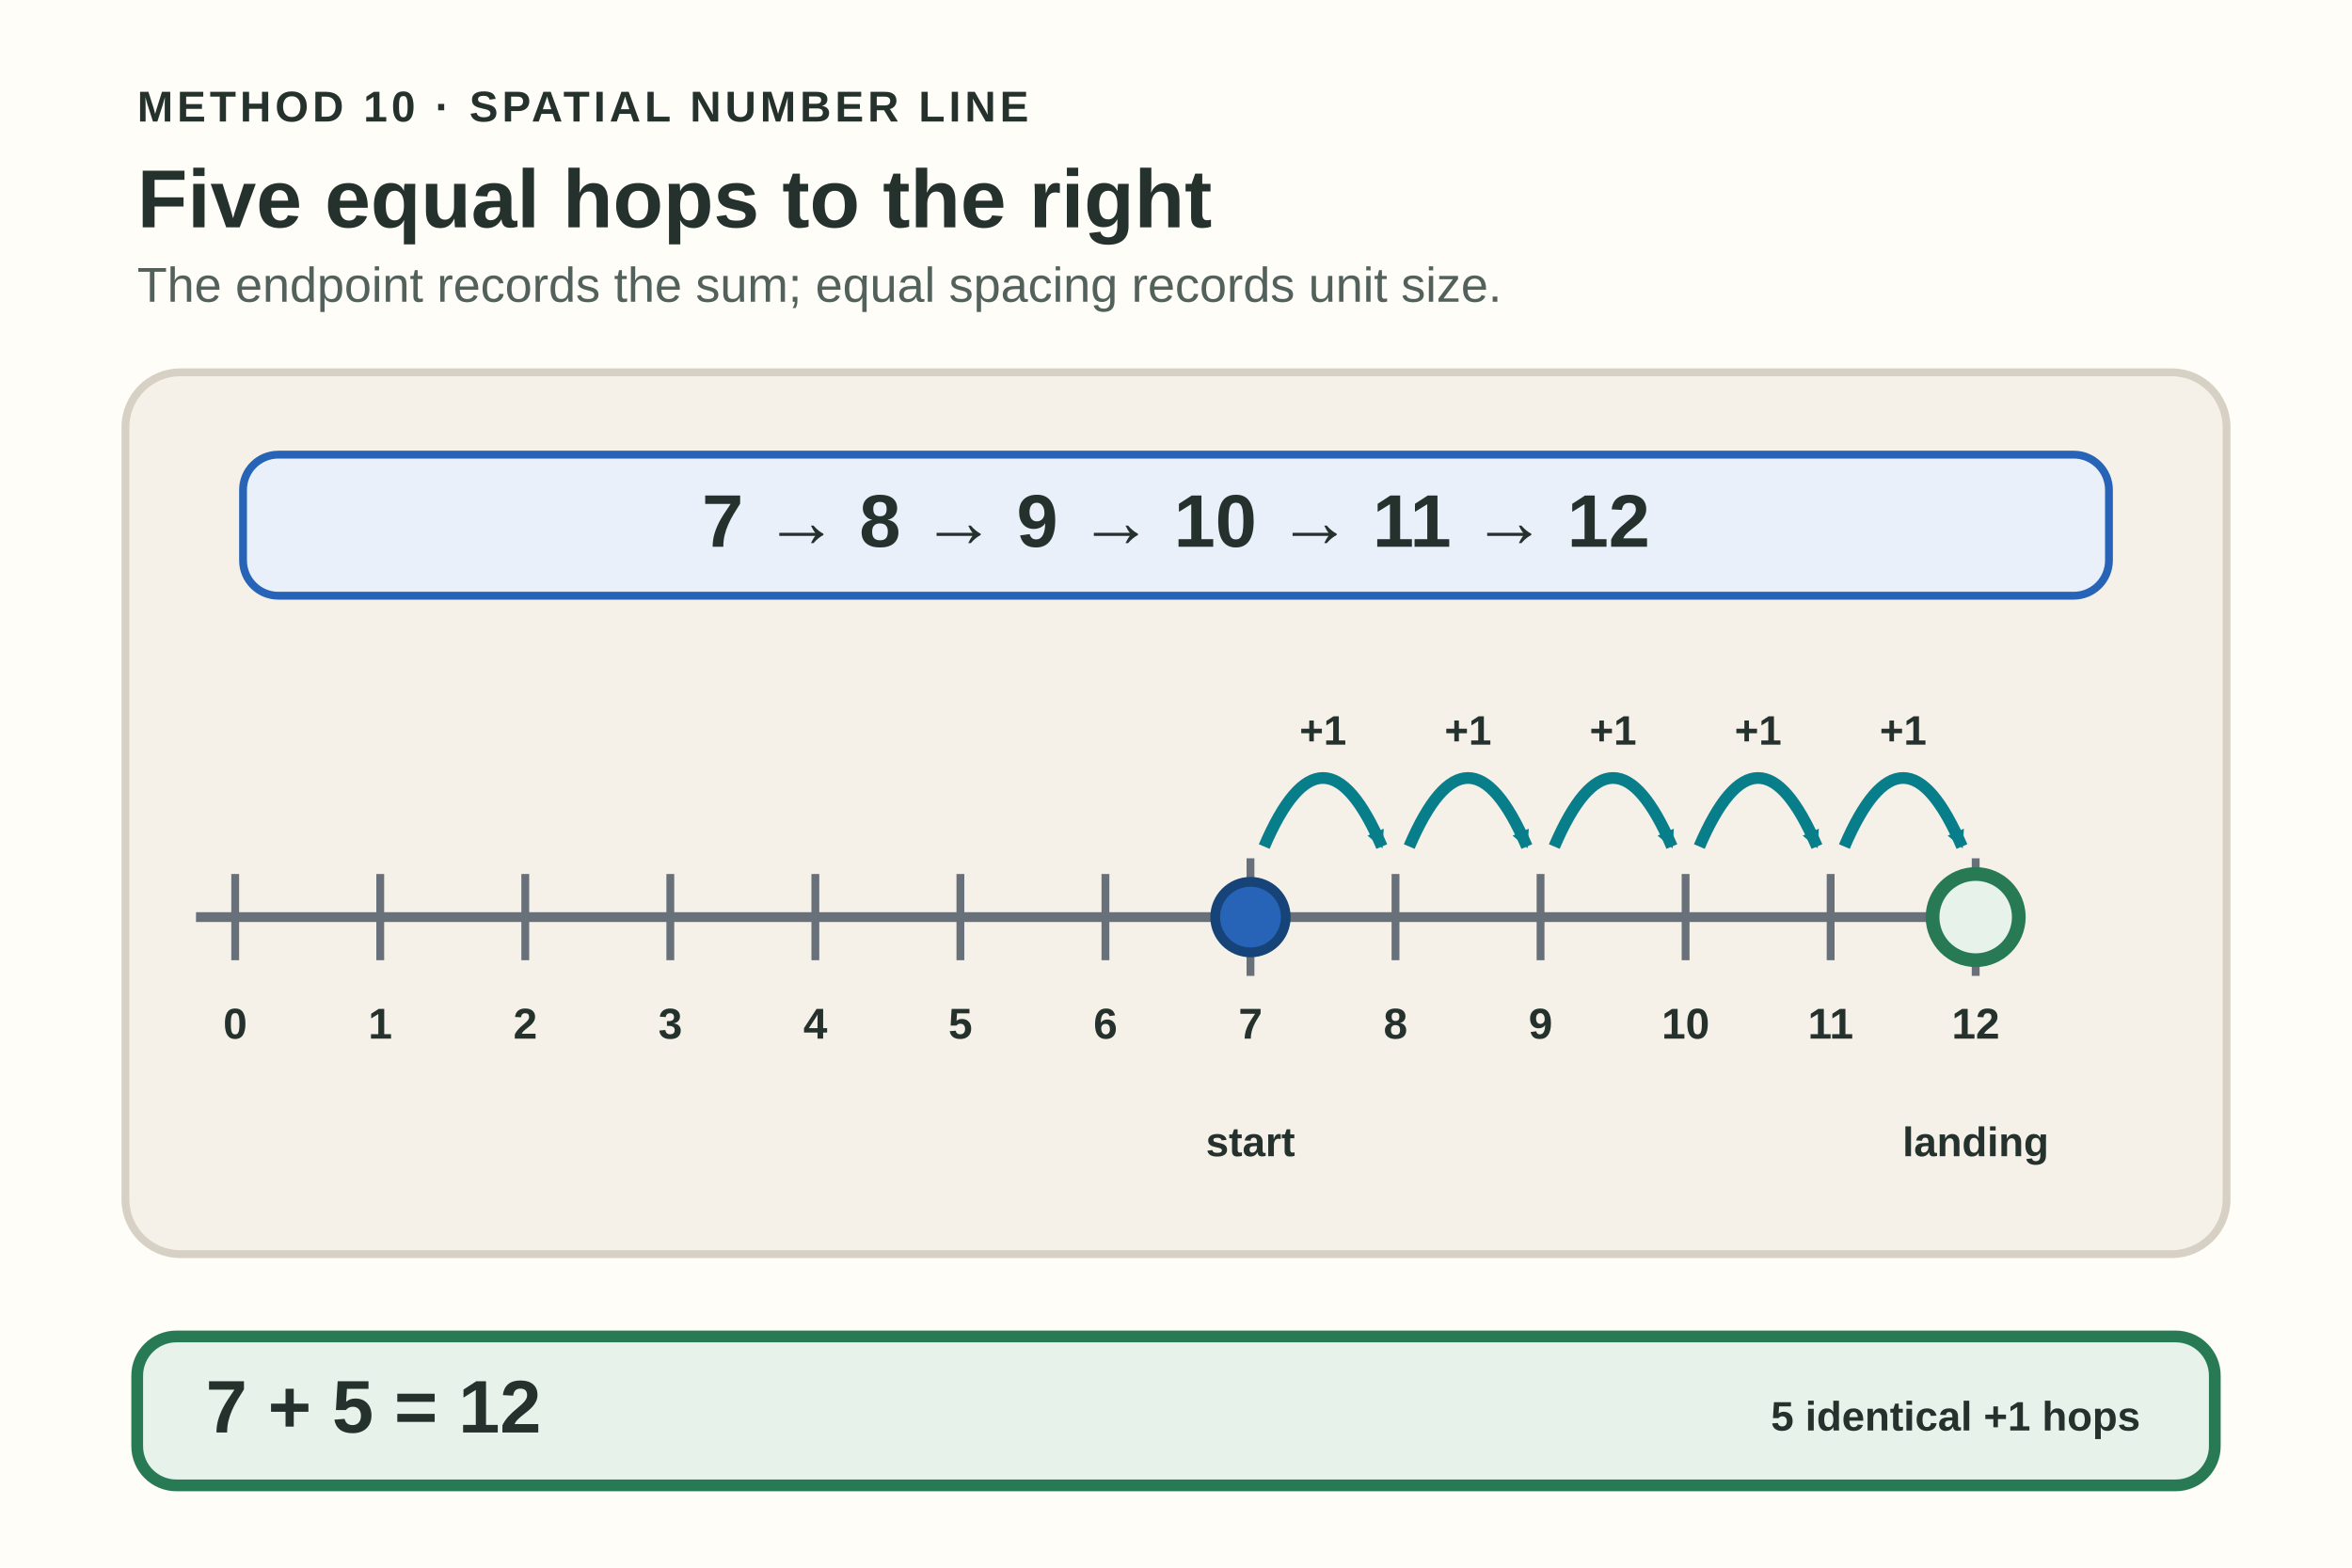
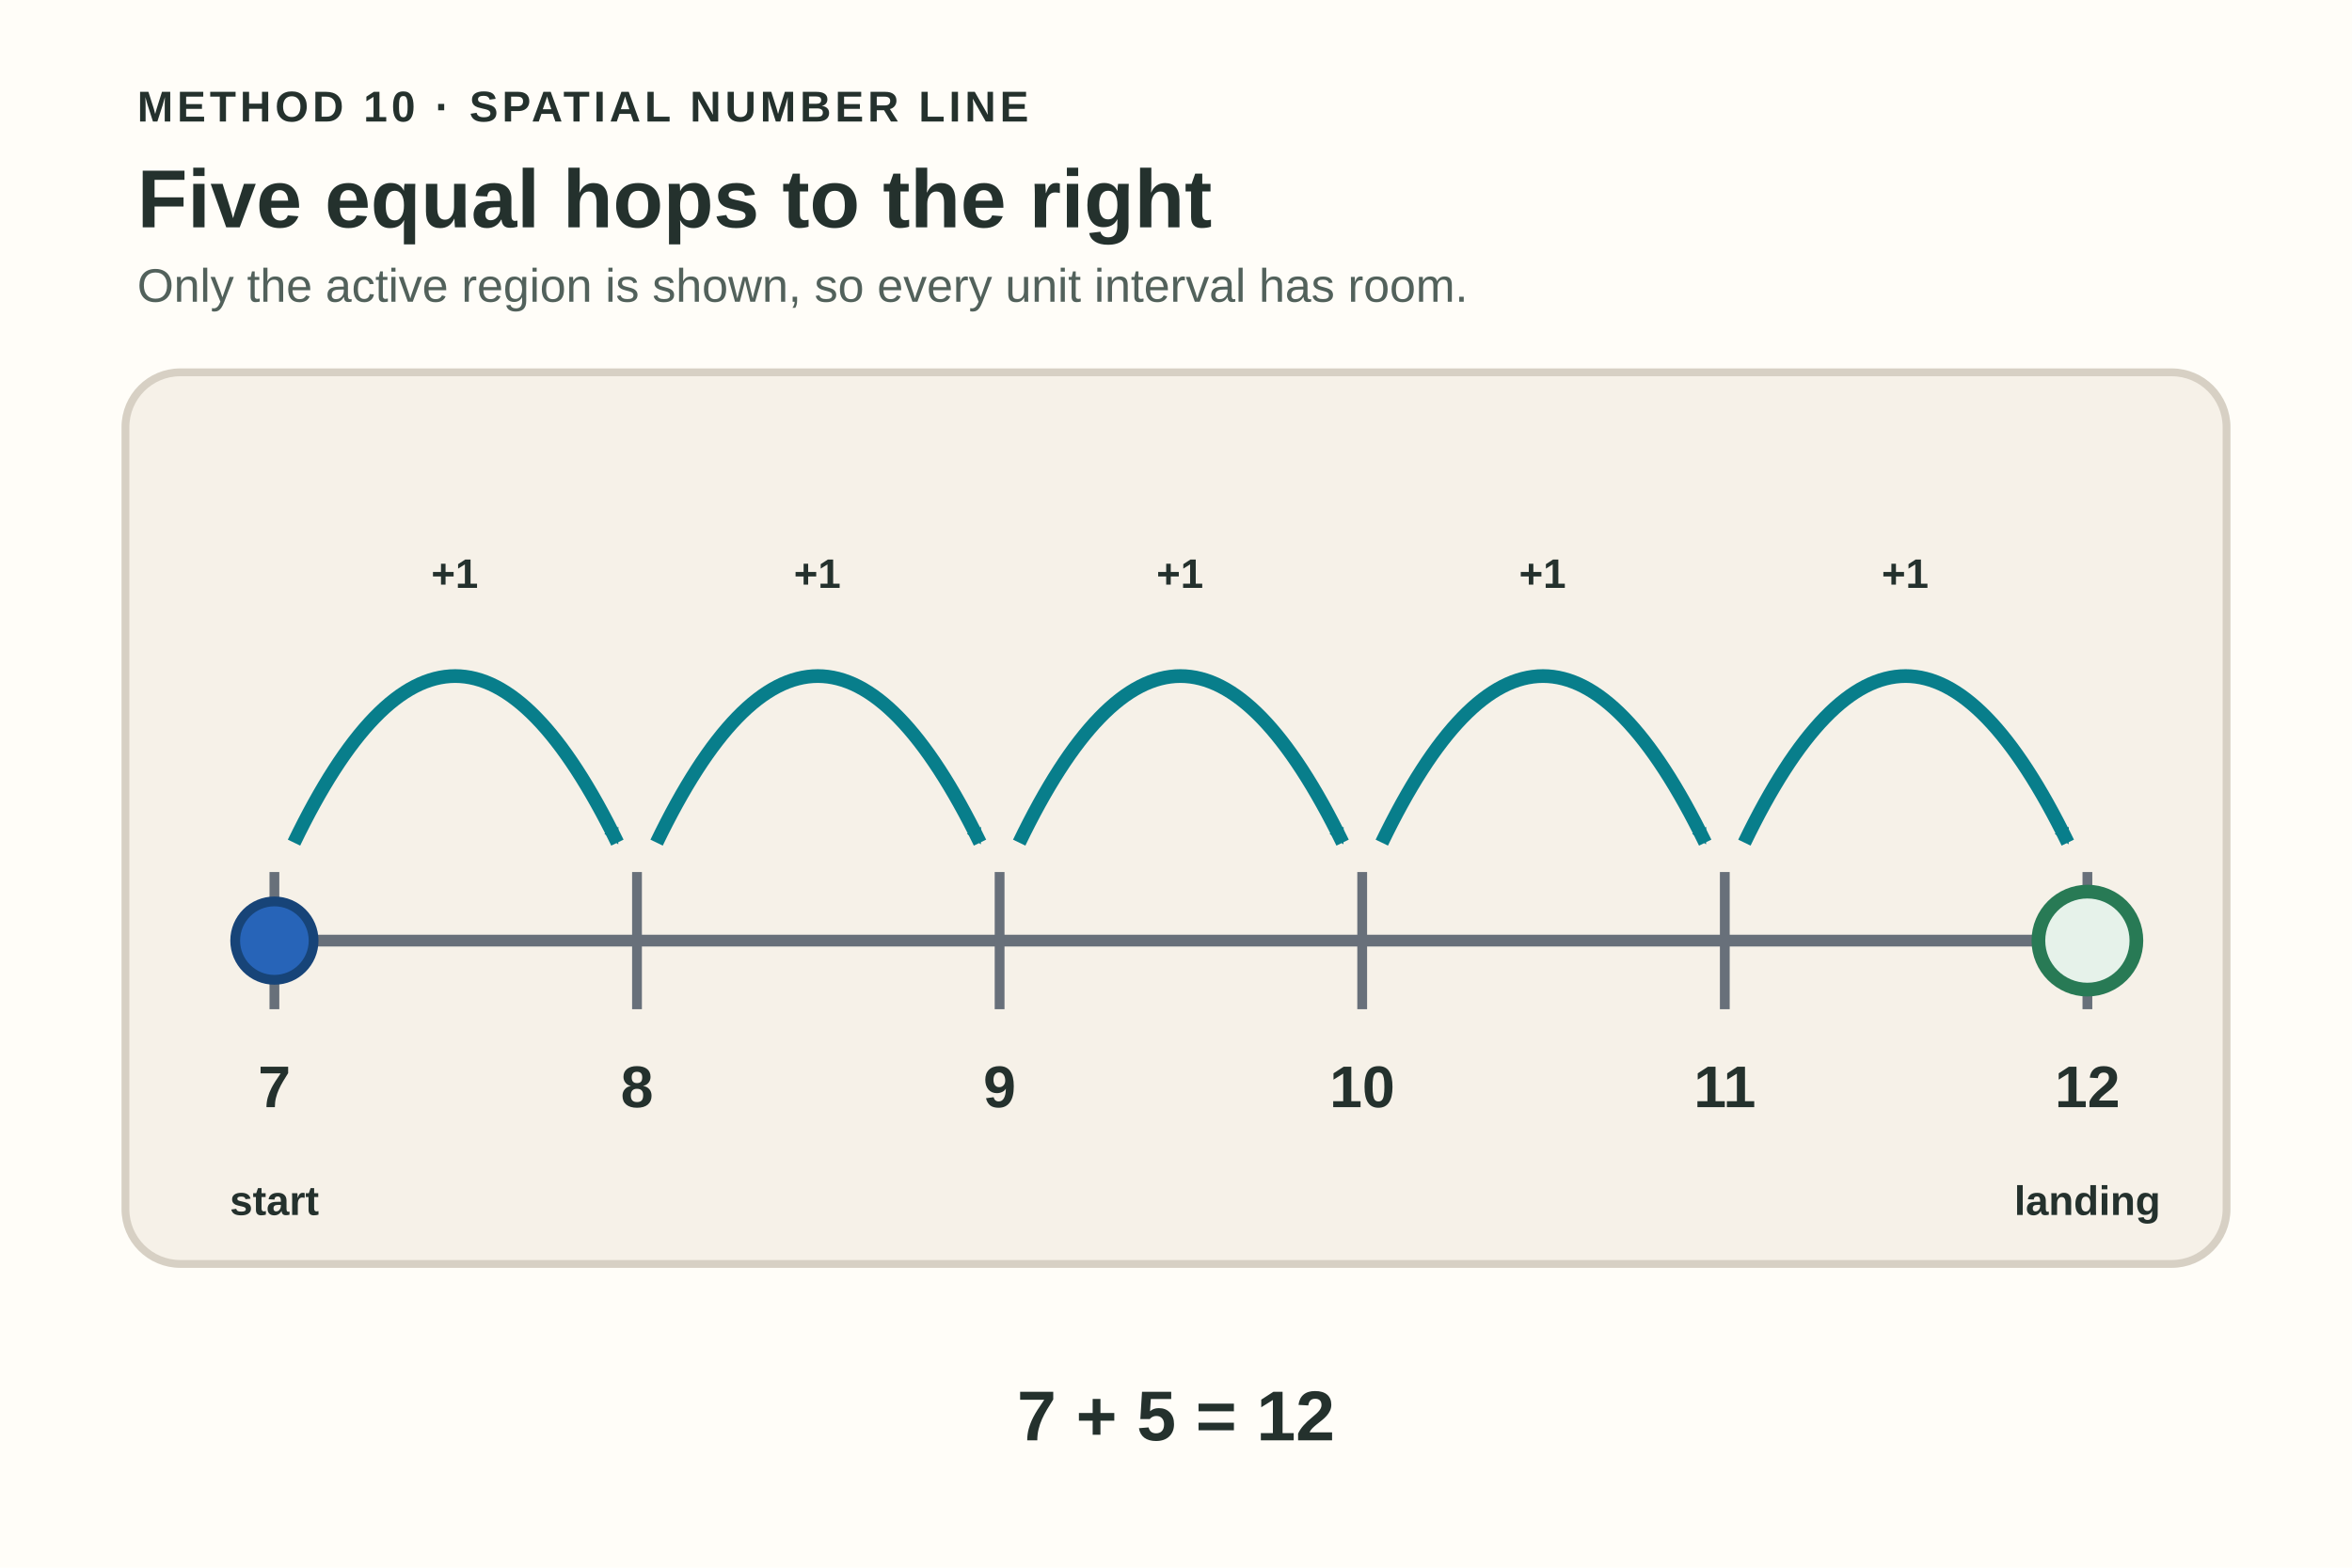
- <svg xmlns="http://www.w3.org/2000/svg" data-qa-image-fixes="2026-09-08" width="1200" height="800" viewBox="0 0 1200 800" role="img" aria-labelledby="title desc" shape-rendering="geometricPrecision" text-rendering="optimizeLegibility">
+ <svg xmlns="http://www.w3.org/2000/svg" width="1200" height="800" viewBox="0 0 1200 800" role="img" aria-labelledby="title desc">
  <defs>
-     <marker id="arrow" markerWidth="9" markerHeight="9" refX="8" refY="4.5" orient="auto" markerUnits="userSpaceOnUse" viewBox="0 0 9 9">
-       <path d="M0 0L9 4.5 0 9Z" fill="#087E8B" />
+     <marker id="a" markerWidth="8" markerHeight="8" refX="7" refY="4" orient="auto" markerUnits="userSpaceOnUse">
+       <path d="M0 0L8 4 0 8Z" fill="#087E8B" />
    </marker>
  </defs>
-   <style>text{font-family:"Trebuchet MS",Arial,sans-serif;fill:#24312D}.eyebrow{font-size:22px;font-weight:700;letter-spacing:2px}.heading{font-size:42px;font-weight:700}.sub{font-size:25px;fill:#52615B}.label{font-size:21px;font-weight:700}.n{font-size:22px;font-weight:700;text-anchor:middle}.math{font-size:38px;font-weight:700}</style>
+   <style>text{font-family:"Trebuchet MS",Arial,sans-serif;fill:#24312D}.k{font-size:22px;font-weight:700;letter-spacing:2px}.h{font-size:42px;font-weight:700}.s{font-size:24px;fill:#52615B}.l{font-size:21px;font-weight:700}.n{font-size:30px;font-weight:700;text-anchor:middle}.m{font-size:36px;font-weight:700}</style>
  <rect width="1200" height="800" fill="#FFFDF8" />
-   <text x="70" y="62" class="eyebrow">METHOD 10 · SPATIAL NUMBER LINE</text>
-   <text x="70" y="116" class="heading">Five equal hops to the right</text>
-   <text x="70" y="154" class="sub">The endpoint records the sum; equal spacing records unit size.</text>
-   <rect x="64" y="190" width="1072" height="450" rx="28" fill="#F6F1E8" stroke="#D7D0C4" stroke-width="4" />
-   <line x1="100" y1="468" x2="1025" y2="468" stroke="#68707A" stroke-width="5" marker-end="url(#arrow)" />
-   <g stroke="#68707A" stroke-width="4">
-     <path d="M120 446v44 M194 446v44 M268 446v44 M342 446v44 M416 446v44 M490 446v44 M564 446v44 M638 438v60 M712 446v44 M786 446v44 M860 446v44 M934 446v44 M1008 438v60" />
+   <text x="70" y="62" class="k">METHOD 10 · SPATIAL NUMBER LINE</text>
+   <text x="70" y="116" class="h">Five equal hops to the right</text>
+   <text x="70" y="154" class="s">Only the active region is shown, so every unit interval has room.</text>
+   <rect x="64" y="190" width="1072" height="455" rx="28" fill="#F6F1E8" stroke="#D7D0C4" stroke-width="4" />
+   <path d="M135 480H1065" stroke="#68707A" stroke-width="6" />
+   <g stroke="#68707A" stroke-width="5">
+     <path d="M140 445v70M325 445v70M510 445v70M695 445v70M880 445v70M1065 445v70" />
+   </g>
+   <g fill="none" stroke="#087E8B" stroke-width="7" marker-end="url(#a)">
+     <path d="M150 430q82-170 165 0" />
+     <path d="M335 430q82-170 165 0" />
+     <path d="M520 430q82-170 165 0" />
+     <path d="M705 430q82-170 165 0" />
+     <path d="M890 430q82-170 165 0" />
+   </g>
+   <g class="l" text-anchor="middle" fill="#52615B">
+     <text x="232" y="300">+1</text>
+     <text x="417" y="300">+1</text>
+     <text x="602" y="300">+1</text>
+     <text x="787" y="300">+1</text>
+     <text x="972" y="300">+1</text>
  </g>
  <g class="n">
-     <text x="120" y="530">0</text>
-     <text x="194" y="530">1</text>
-     <text x="268" y="530">2</text>
-     <text x="342" y="530">3</text>
-     <text x="416" y="530">4</text>
-     <text x="490" y="530">5</text>
-     <text x="564" y="530">6</text>
-     <text x="638" y="530">7</text>
-     <text x="712" y="530">8</text>
-     <text x="786" y="530">9</text>
-     <text x="860" y="530">10</text>
-     <text x="934" y="530">11</text>
-     <text x="1008" y="530">12</text>
+     <text x="140" y="565">7</text>
+     <text x="325" y="565">8</text>
+     <text x="510" y="565">9</text>
+     <text x="695" y="565">10</text>
+     <text x="880" y="565">11</text>
+     <text x="1065" y="565">12</text>
  </g>
-   <circle cx="638" cy="468" r="18" fill="#2764B8" stroke="#174478" stroke-width="5" />
-   <circle cx="1008" cy="468" r="22" fill="#E6F2EA" stroke="#287A55" stroke-width="7" />
-   <g fill="none" stroke="#087E8B" stroke-width="6" marker-end="url(#arrow)">
-     <path d="M645 432Q675 362 705 432" />
-     <path d="M719 432Q749 362 779 432" />
-     <path d="M793 432Q823 362 853 432" />
-     <path d="M867 432Q897 362 927 432" />
-     <path d="M941 432Q971 362 1001 432" />
-   </g>
-   <g class="label" text-anchor="middle">
-     <text x="675" y="380">+1</text>
-     <text x="749" y="380">+1</text>
-     <text x="823" y="380">+1</text>
-     <text x="897" y="380">+1</text>
-     <text x="971" y="380">+1</text>
-     <text x="638" y="590">start</text>
-     <text x="1008" y="590">landing</text>
-   </g>
-   <rect x="124" y="232" width="952" height="72" rx="18" fill="#E9F0FA" stroke="#2764B8" stroke-width="4" />
-   <text x="600" y="279" class="math" text-anchor="middle">7 → 8 → 9 → 10 → 11 → 12</text>
-   <rect x="70" y="682" width="1060" height="76" rx="20" fill="#E6F2EA" stroke="#287A55" stroke-width="6" />
-   <text x="105" y="731" class="math">7 + 5 = 12</text>
-   <text x="1092" y="730" class="label" text-anchor="end">5 identical +1 hops</text>
+   <ellipse cx="140" cy="480" rx="20" ry="20" fill="#2764B8" stroke="#174478" stroke-width="5" />
+   <ellipse cx="1065" cy="480" rx="25" ry="25" fill="#E6F2EA" stroke="#287A55" stroke-width="7" />
+   <text x="140" y="620" class="l" text-anchor="middle">start</text>
+   <text x="1065" y="620" class="l" text-anchor="middle">landing</text>
+   <text x="600" y="735" class="m" text-anchor="middle" fill="#287A55">7 + 5 = 12</text>
</svg>
